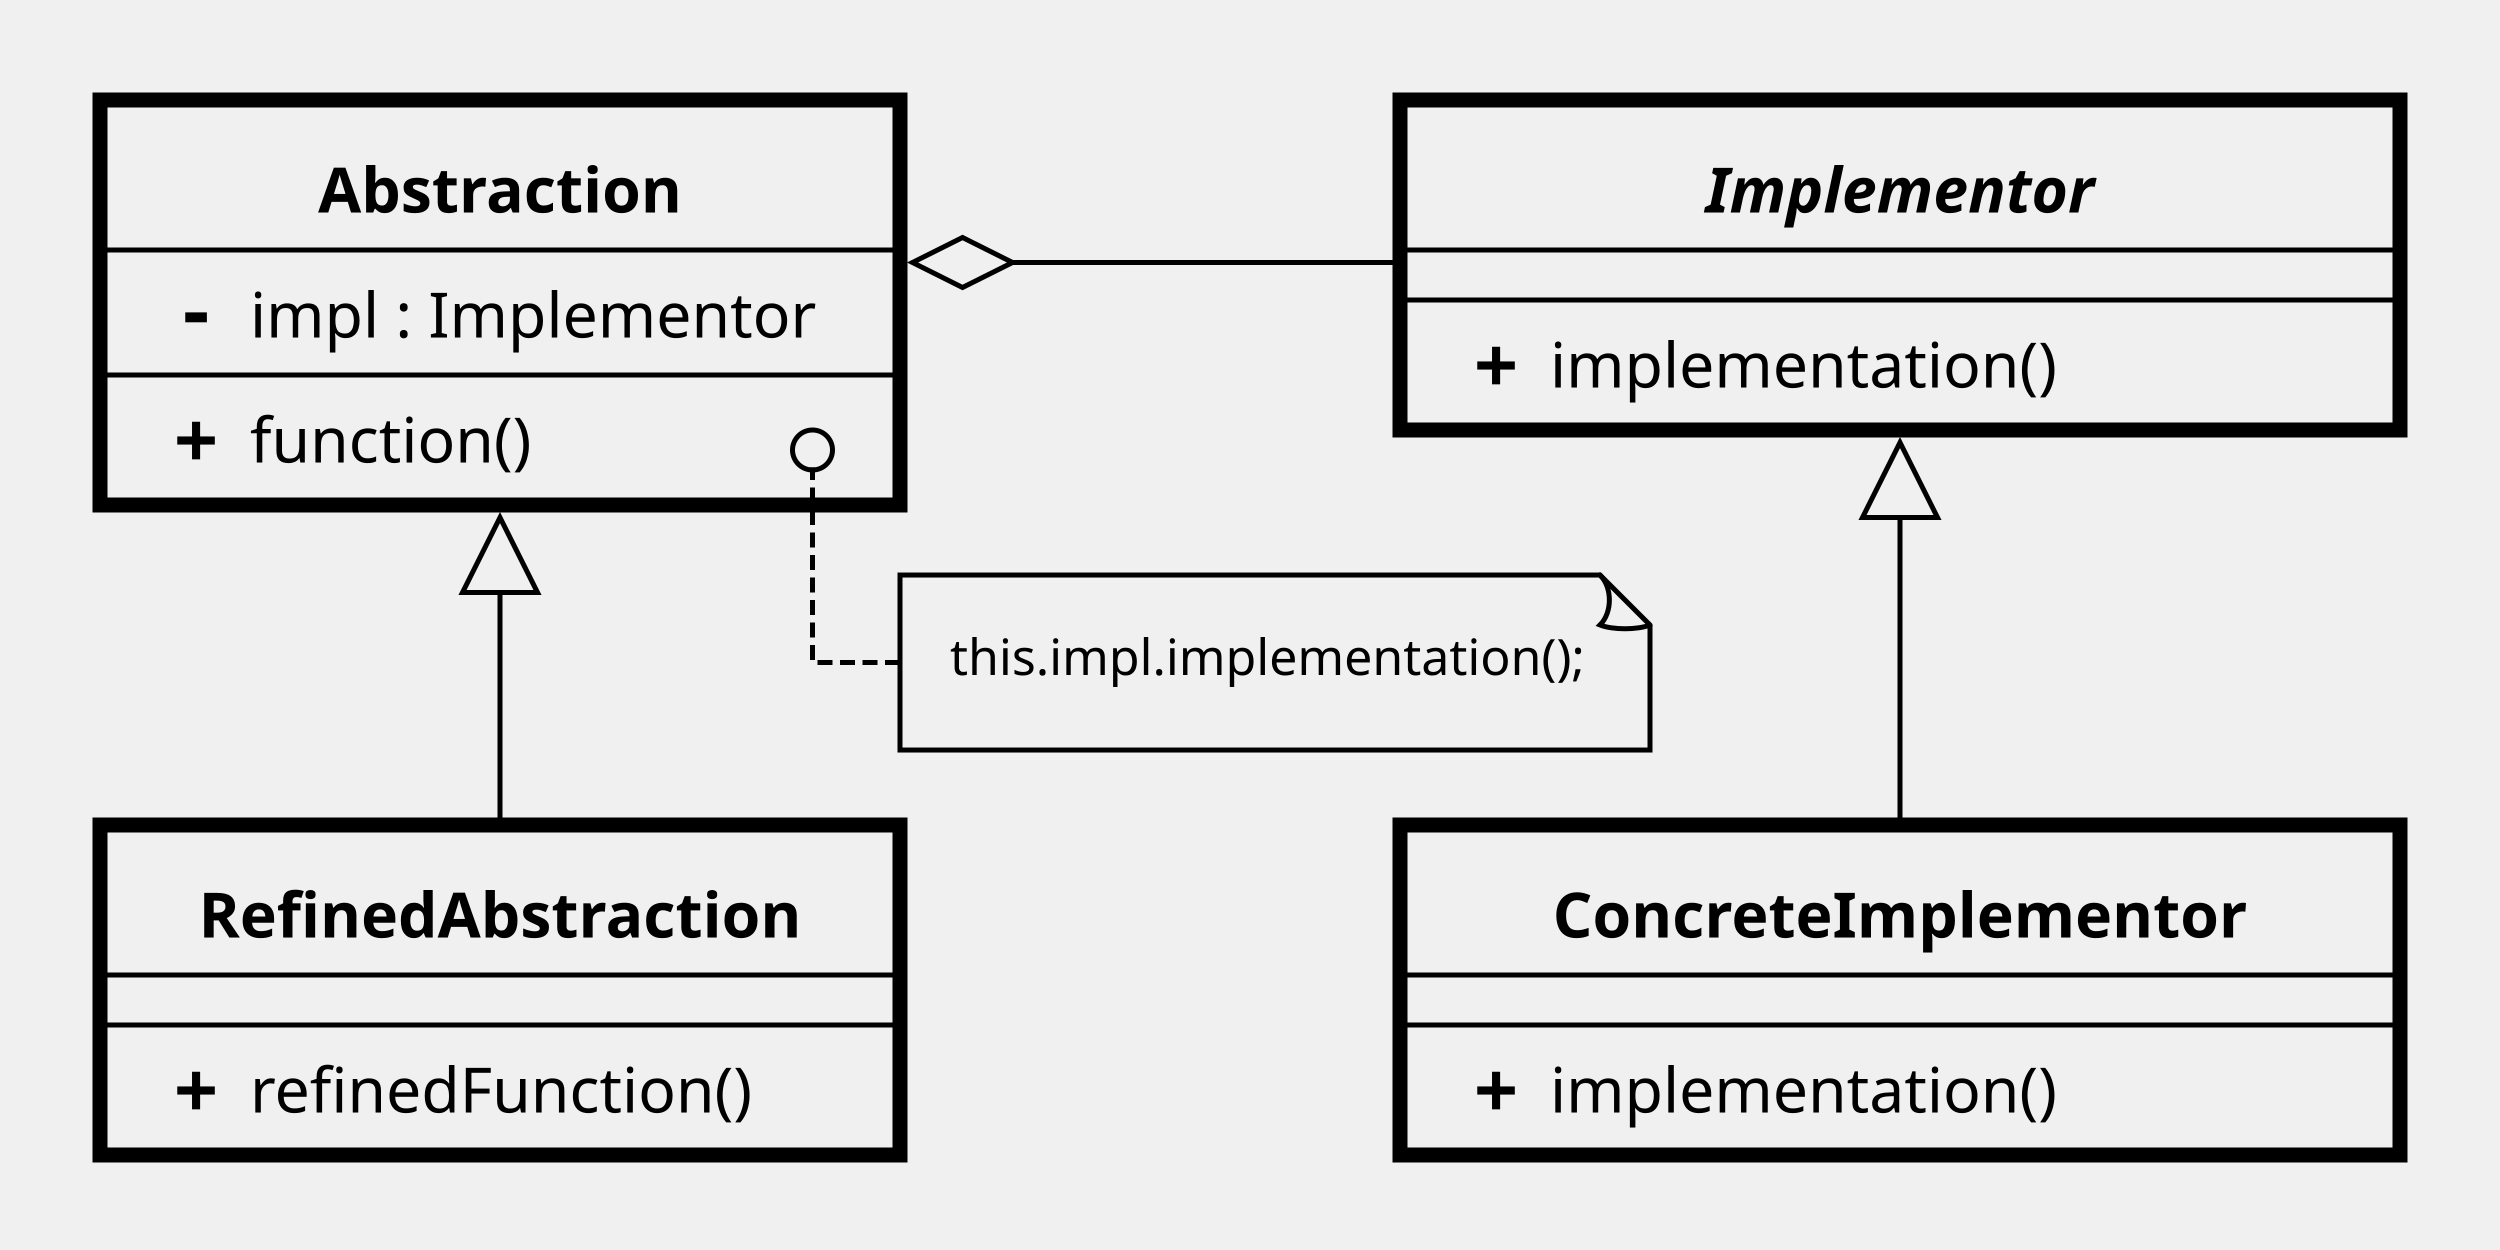
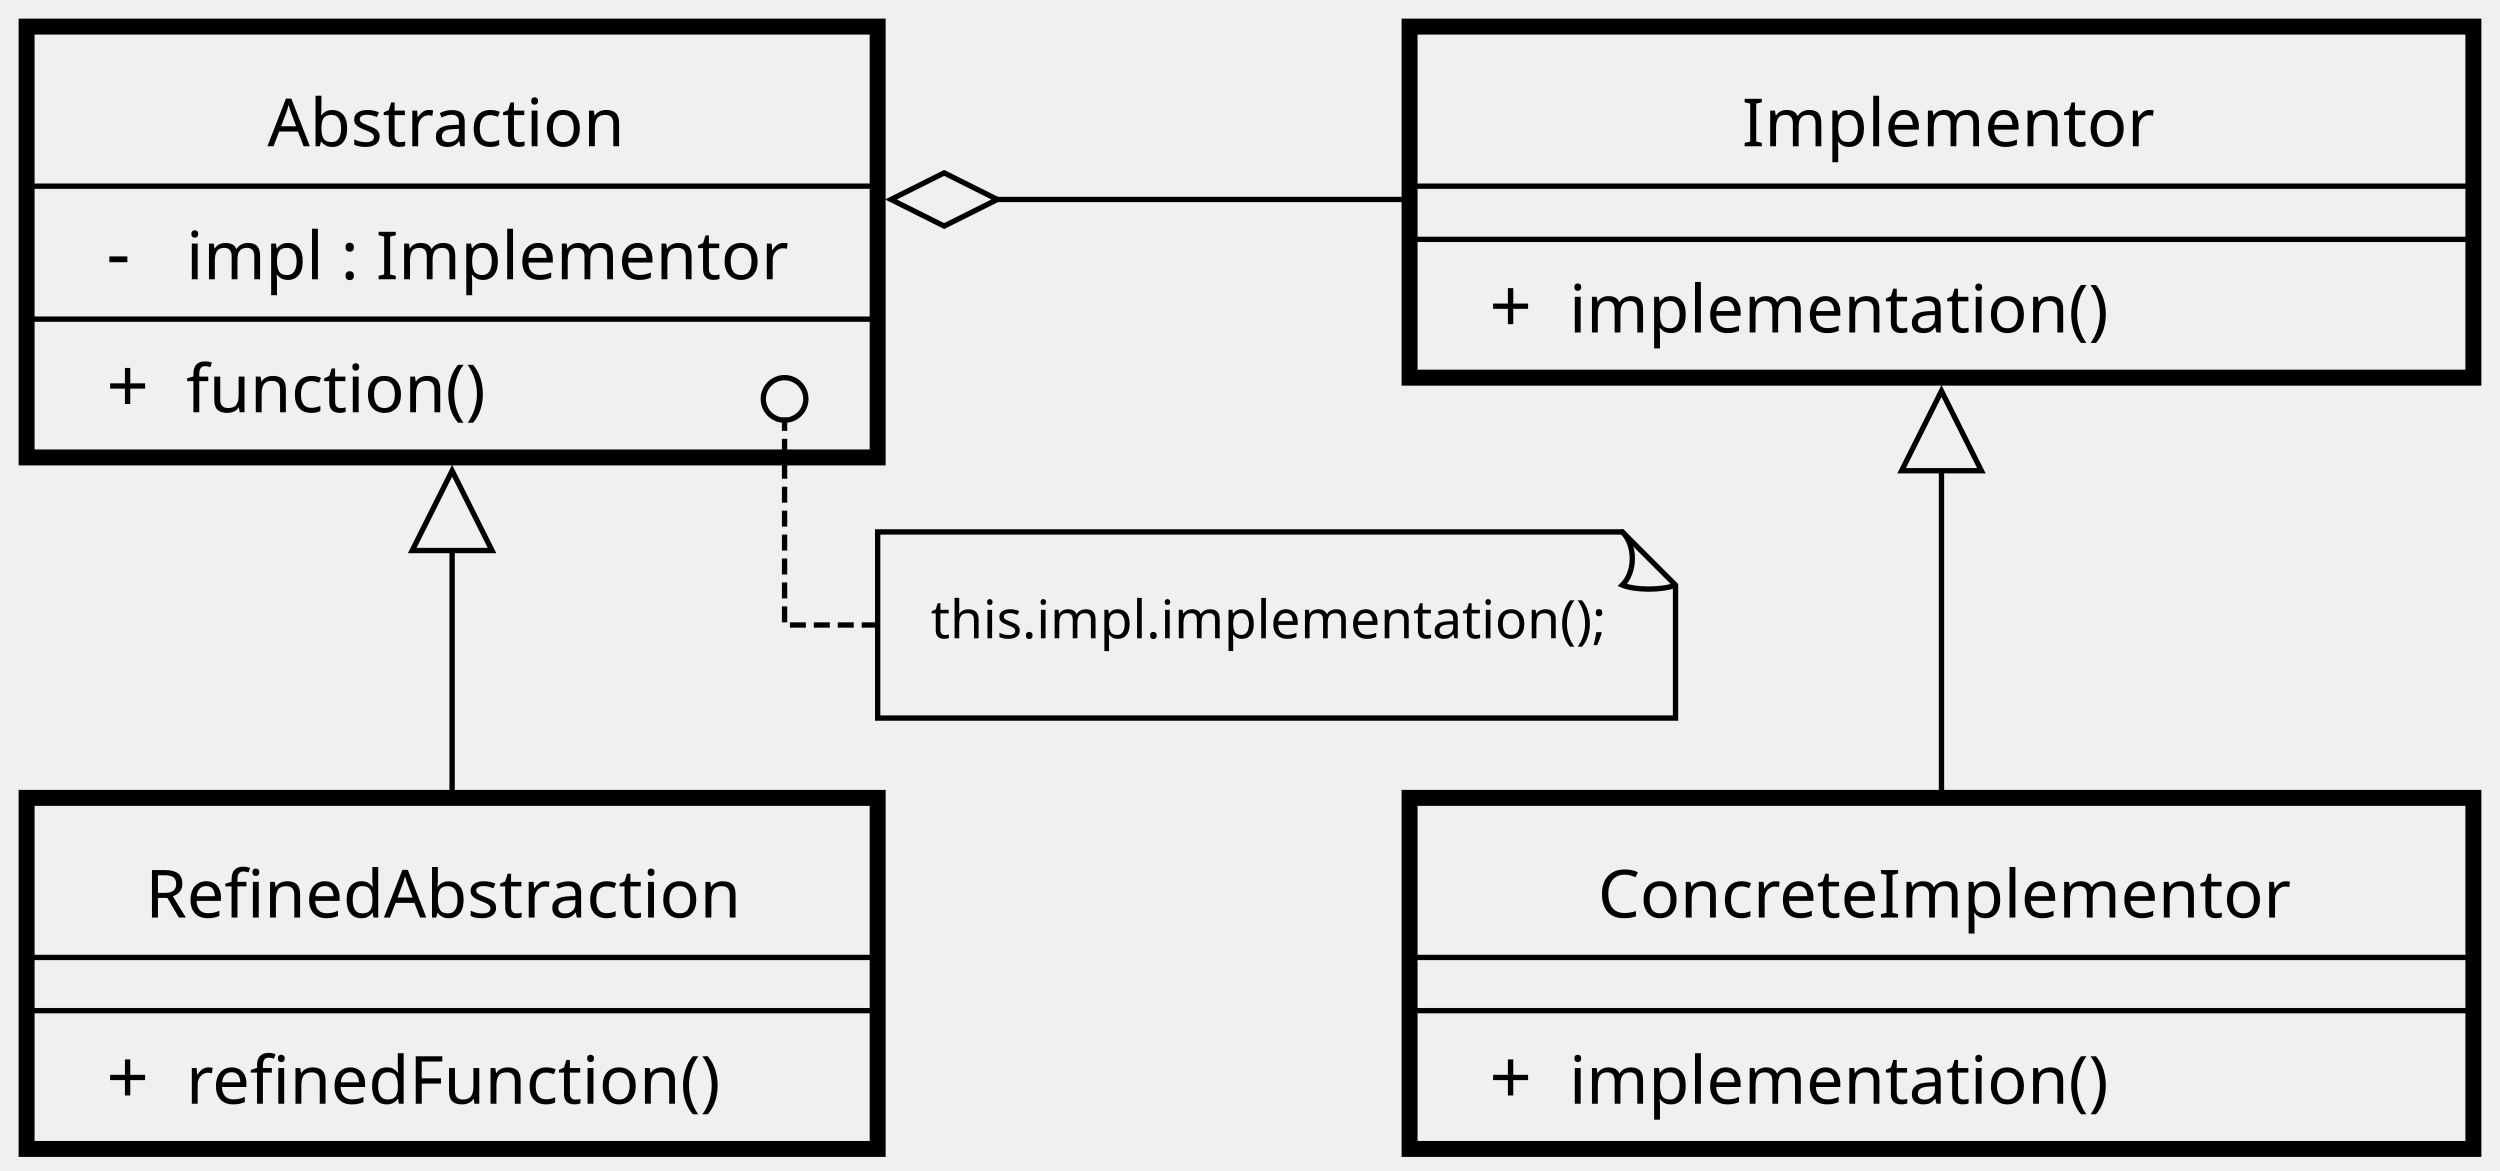
- <svg xmlns="http://www.w3.org/2000/svg" width="1000" height="500">
-   <defs>
-     <style type="text/css">
-       
-         g{
-           stroke : #000;
-         }
-         rect, path, circle{
-           fill         : #fff;
-           fill-opacity : 0;
-         }
-         rect{
-           stroke-width : 6;
-         }
-         path, circle, line{
-           stroke-width : 2;
-         }
-         text{
-           font-family  : sans-serif;
-           stroke-width : 0;
-         }
-         text.name{
-           font-size    : 25px;
-           font-weight  : bold;
-           text-anchor  : middle;
-         }
-         text.item{
-           font-size    : 25px;
-         }
-         text.visibility{
-           font-size   : 28px;
-           font-weight : bold;
-           font-family : monospace;
-         }
-         text.abstract{
-           font-size   : 25px;
-           font-style  : italic;
-         }
-         text.relation{
-           font-size   : 20px;
-           text-anchor : middle;
-         }
-         text.note{
-           font-size    : 20px;
-         }
-       
-     </style>
-   </defs>
+ <svg xmlns="http://www.w3.org/2000/svg" version="1.1" id="Layer_1" x="0px" y="0px" viewBox="0 0 940 440" style="enable-background:new 0 0 940 440;" xml:space="preserve">
+   <style type="text/css">
+ 	.st0{fill:#FFFFFF;fill-opacity:0;stroke:#000000;stroke-width:6;}
+ 	.st1{fill:none;stroke:#000000;stroke-width:2;}
+ 	.st2{font-family:'Arial-BoldMT';}
+ 	.st3{font-size:25px;}
+ 	.st4{font-family:'CourierNewPS-BoldMT';}
+ 	.st5{font-size:28px;}
+ 	.st6{font-family:'ArialMT';}
+ 	.st7{font-family:'Arial-BoldItalicMT';}
+ 	.st8{fill:#FFFFFF;fill-opacity:0;stroke:#000000;stroke-width:2;}
+ 	.st9{fill:#FFFFFF;fill-opacity:0;stroke:#000000;stroke-width:2;stroke-linecap:round;}
+ 	.st10{fill:#FFFFFF;fill-opacity:0;stroke:#000000;stroke-width:2;stroke-dasharray:6,3;}
+ 	.st11{font-size:20px;}
+ </style>
  <g transform="translate(40,40)">
-     <rect width="320" height="162" />
-     <line x1="0" x2="320" y1="60" y2="60" />
-     <line x1="0" x2="320" y1="110" y2="110" />
-     <text x="160" y="45" class="name">Abstraction</text>
-     <text x="30" y="95" class="visibility">-</text>
-     <text x="60" y="95" class="item">impl : Implementor</text>
-     <text x="30" y="145" class="visibility">+</text>
-     <text x="60" y="145" class="item">function()</text>
+     <rect x="-30" y="-30" class="st0" width="320" height="162" />
+     <line class="st1" x1="-30" y1="30" x2="290" y2="30" />
+     <line class="st1" x1="-30" y1="80" x2="290" y2="80" />
+     <text transform="matrix(1 0 0 1 60.5481 15)" class="st2 st3">Abstraction</text>
+     <text transform="matrix(1 0 0 1 0 65)" class="st4 st5">-</text>
+     <text transform="matrix(1 0 0 1 30 65)" class="st6 st3">impl : Implementor</text>
+     <text transform="matrix(1 0 0 1 0 115)" class="st4 st5">+</text>
+     <text transform="matrix(1 0 0 1 30 115)" class="st6 st3">function()</text>
  </g>
  <g transform="translate(40,330)">
-     <rect width="320" height="132" />
-     <line x1="0" x2="320" y1="60" y2="60" />
-     <line x1="0" x2="320" y1="80" y2="80" />
-     <text x="160" y="45" class="name">RefinedAbstraction</text>
-     <text x="30" y="115" class="visibility">+</text>
-     <text x="60" y="115" class="item">refinedFunction()</text>
+     <rect x="-30" y="-30" class="st0" width="320" height="132" />
+     <line class="st1" x1="-30" y1="30" x2="290" y2="30" />
+     <line class="st1" x1="-30" y1="50" x2="290" y2="50" />
+     <text transform="matrix(1 0 0 1 14.7107 15)" class="st2 st3">RefinedAbstraction</text>
+     <text transform="matrix(1 0 0 1 0 85)" class="st4 st5">+</text>
+     <text transform="matrix(1 0 0 1 30 85)" class="st6 st3">refinedFunction()</text>
  </g>
  <g transform="translate(560,40)">
-     <rect width="400" height="132" />
-     <line x1="0" x2="400" y1="60" y2="60" />
-     <line x1="0" x2="400" y1="80" y2="80" />
-     <text x="200" y="45" class="name abstract">Implementor</text>
-     <text x="30" y="115" class="visibility">+</text>
-     <text x="60" y="115" class="item">implementation()</text>
+     <rect x="-30" y="-30" class="st0" width="400" height="132" />
+     <line class="st1" x1="-30" y1="30" x2="370" y2="30" />
+     <line class="st1" x1="-30" y1="50" x2="370" y2="50" />
+     <text transform="matrix(1 0 0 1 94.9878 15)" class="st7 st3">Implementor</text>
+     <text transform="matrix(1 0 0 1 0 85)" class="st4 st5">+</text>
+     <text transform="matrix(1 0 0 1 30 85)" class="st6 st3">implementation()</text>
  </g>
-   <g class="class" transform="translate(560,330)">
-     <rect width="400" height="132" />
-     <line x1="0" x2="400" y1="60" y2="60" />
-     <line x1="0" x2="400" y1="80" y2="80" />
-     <text x="200" y="45" class="name">ConcreteImplementor</text>
-     <text x="30" y="115" class="visibility">+</text>
-     <text x="60" y="115" class="item">implementation()</text>
+   <g transform="translate(560,330)">
+     <rect x="-30" y="-30" class="st0" width="400" height="132" />
+     <line class="st1" x1="-30" y1="30" x2="370" y2="30" />
+     <line class="st1" x1="-30" y1="50" x2="370" y2="50" />
+     <text transform="matrix(1 0 0 1 40.8069 15)" class="st2 st3">ConcreteImplementor</text>
+     <text transform="matrix(1 0 0 1 0 85)" class="st4 st5">+</text>
+     <text transform="matrix(1 0 0 1 30 85)" class="st6 st3">implementation()</text>
  </g>
  <g transform="translate(200,205)">
-     <path d="M 0 2 l -15 30 l 30 0 z" />
-     <line x1="0" y1="32" x2="0" y2="125" />
+     <path class="st8" d="M-30-28L-45,2h30L-30-28z" />
+     <line class="st1" x1="-30" y1="2" x2="-30" y2="95" />
  </g>
  <g transform="translate(760,175)">
-     <path d="M 0 2 l -15 30 l 30 0 z" />
-     <line x1="0" y1="32" x2="0" y2="155" />
+     <path class="st8" d="M-30-28L-45,2h30L-30-28z" />
+     <line class="st1" x1="-30" y1="2" x2="-30" y2="125" />
  </g>
  <g transform="translate(360,105)">
-     <path d="M 5 0 l 20 -10 l 20 10 l -20 10 z" />
-     <line x1="45" y1="0" x2="200" y2="0" />
+     <path class="st8" d="M-25-30l20-10l20,10L-5-20L-25-30z" />
+     <line class="st1" x1="15" y1="-30" x2="170" y2="-30" />
  </g>
  <g transform="translate(360,230)">
-     <path d="M 300 20 l 0 50 l -300 0 l 0 -70 l 280 0 c 5 5 5 15 0 20 c 5 2 15 2 20 0" />
-     <path d="M 280 0 l 20 20" stroke-linecap="round" />
-     <path d="M 0 35 L -35 35 L -35 -43" stroke-dasharray="6,3" />
-     <circle cx="-35" cy="-50" r="8" />
-     <text x="20" y="40" class="note">this.impl.implementation();</text>
+     <path class="st8" d="M270-10v50H-30v-70h280c5,5,5,15,0,20C255-8,265-8,270-10" />
+     <path class="st9" d="M250-30l20,20" />
+     <path class="st10" d="M-30,5h-35v-78" />
+     <circle class="st8" cx="-65" cy="-80" r="8" />
+     <text transform="matrix(1 0 0 1 -10 10)" class="st6 st11">this.impl.implementation();</text>
  </g>
</svg>
